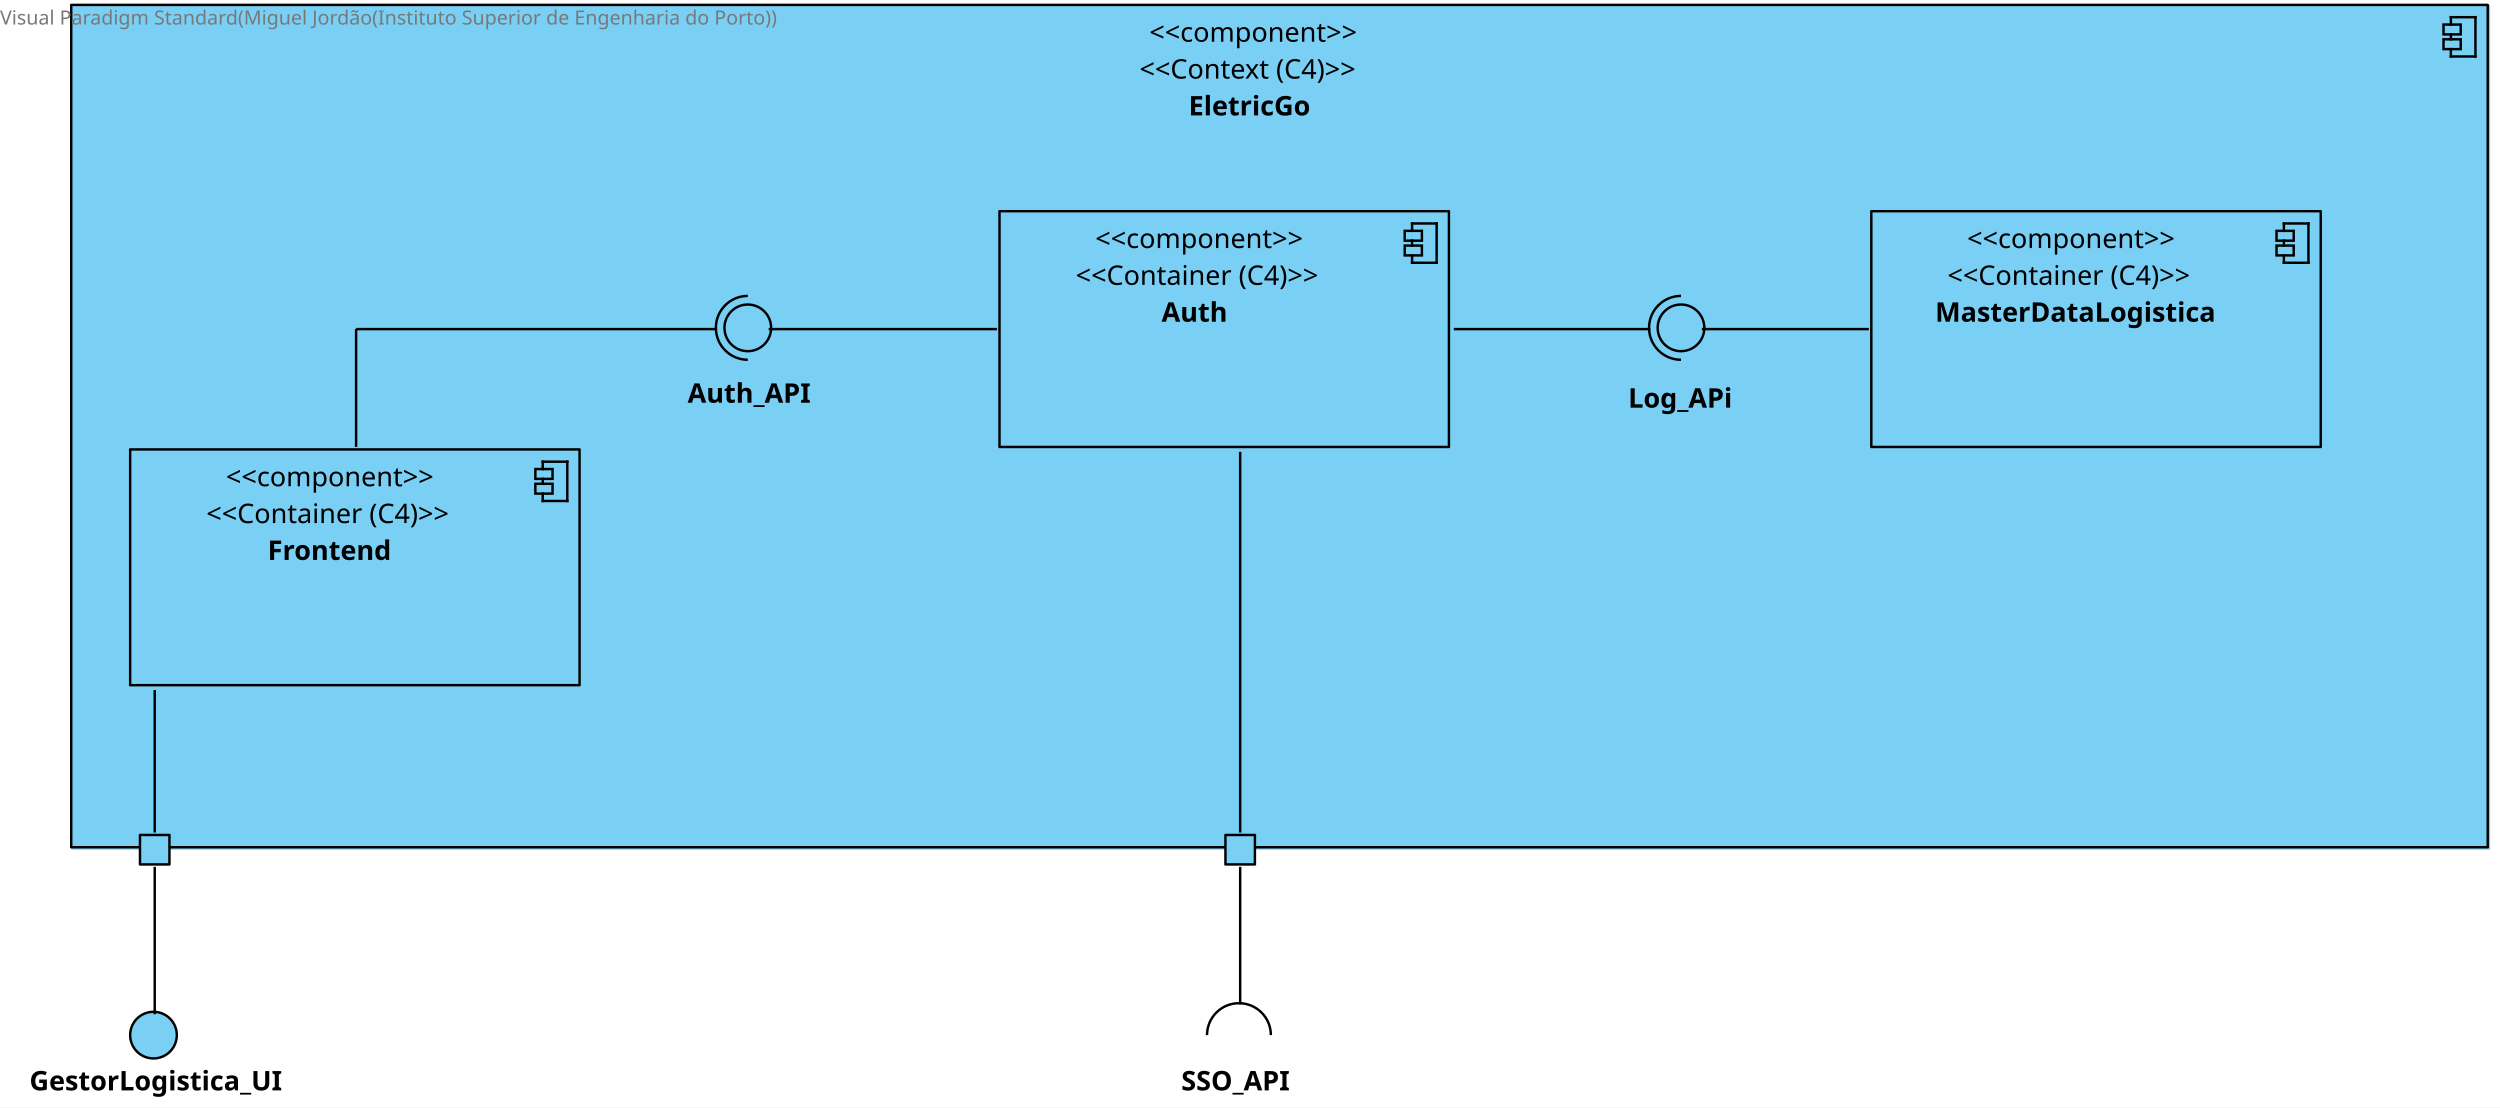
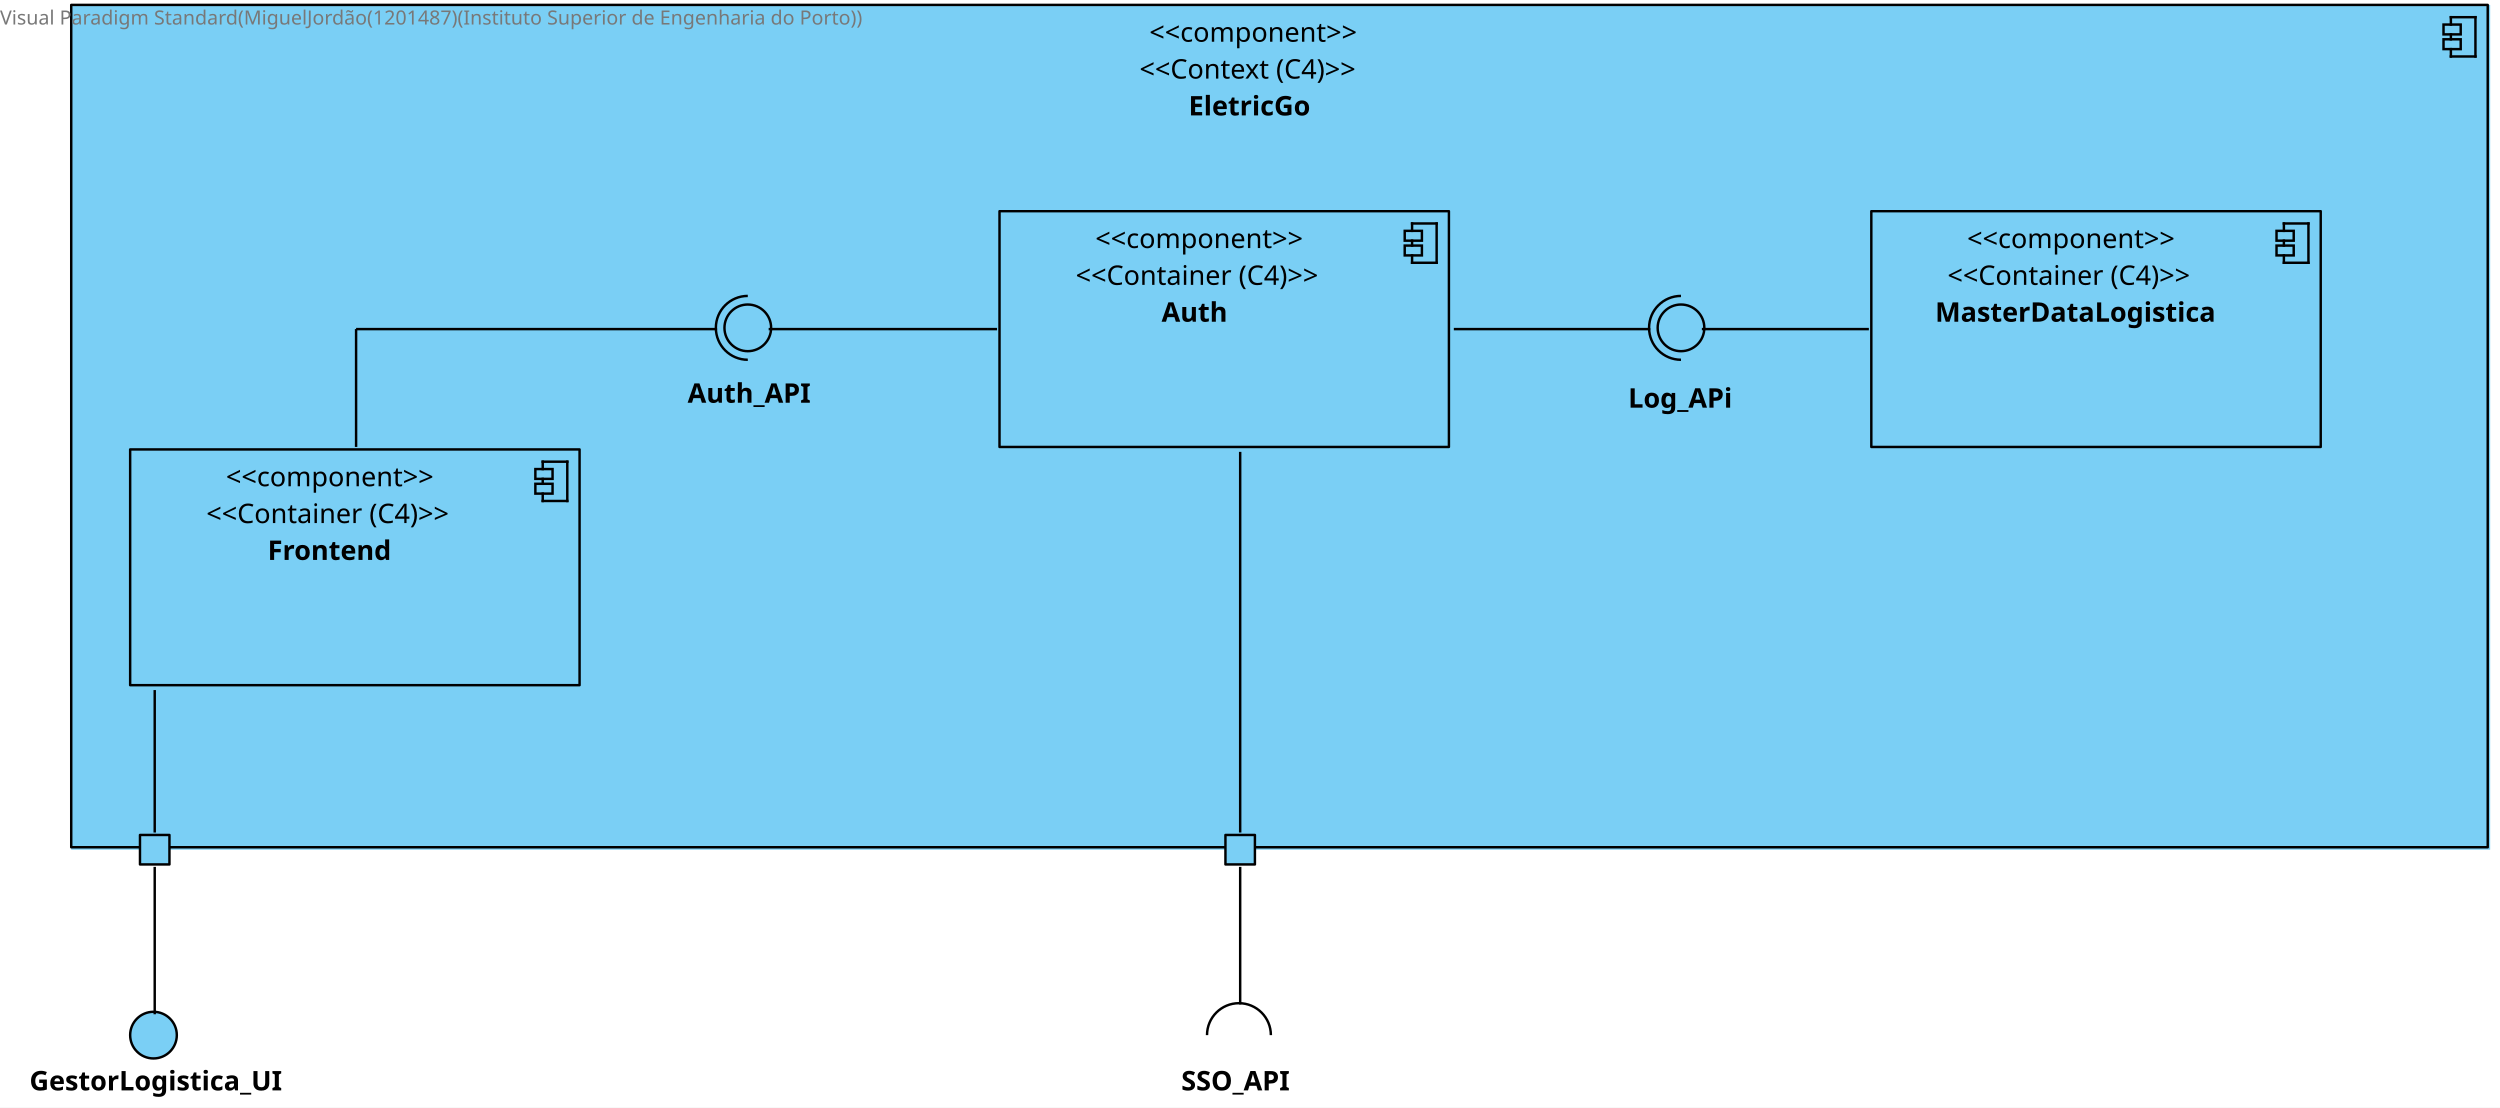
<svg xmlns="http://www.w3.org/2000/svg" fill-opacity="0" color-rendering="auto" color-interpolation="auto" text-rendering="auto" stroke="rgb(0,0,0)" stroke-linecap="square" width="1018" stroke-miterlimit="10" shape-rendering="auto" stroke-opacity="0" fill="rgb(0,0,0)" stroke-dasharray="none" font-weight="normal" stroke-width="1" height="451" font-family="'Dialog'" font-style="normal" stroke-linejoin="miter" font-size="12px" stroke-dashoffset="0" image-rendering="auto">
  <defs id="genericDefs" />
  <g>
    <defs id="defs1">
      <clipPath clipPathUnits="userSpaceOnUse" id="clipPath1">
        <path d="M-7 -7 L996 -7 L996 355 L-7 355 L-7 -7 Z" />
      </clipPath>
      <clipPath clipPathUnits="userSpaceOnUse" id="clipPath2">
+         <path d="M0 0 L0 344 L961 344 L961 0 Z" />
+       </clipPath>
+       <clipPath clipPathUnits="userSpaceOnUse" id="clipPath3">
        <path d="M0 0 L0 296 L985 296 L985 0 Z" />
-       </clipPath>
-       <clipPath clipPathUnits="userSpaceOnUse" id="clipPath3">
-         <path d="M0 0 L0 344 L961 344 L961 0 Z" />
      </clipPath>
      <clipPath clipPathUnits="userSpaceOnUse" id="clipPath4">
        <path d="M-7 -7 L23 -7 L23 23 L-7 23 L-7 -7 Z" />
      </clipPath>
      <clipPath clipPathUnits="userSpaceOnUse" id="clipPath5">
        <path d="M-7 -7 L31 -7 L31 31 L-7 31 L-7 -7 Z" />
      </clipPath>
      <clipPath clipPathUnits="userSpaceOnUse" id="clipPath6">
        <path d="M-7 -7 L195 -7 L195 108 L-7 108 L-7 -7 Z" />
      </clipPath>
      <clipPath clipPathUnits="userSpaceOnUse" id="clipPath7">
+         <path d="M0 0 L0 97 L160 97 L160 0 Z" />
+       </clipPath>
+       <clipPath clipPathUnits="userSpaceOnUse" id="clipPath8">
        <path d="M0 0 L0 49 L184 49 L184 0 Z" />
      </clipPath>
-       <clipPath clipPathUnits="userSpaceOnUse" id="clipPath8">
-         <path d="M0 0 L0 97 L160 97 L160 0 Z" />
-       </clipPath>
      <clipPath clipPathUnits="userSpaceOnUse" id="clipPath9">
+         <path d="M-121 -15 L242 -15 L242 30 L-121 30 L-121 -15 Z" />
+       </clipPath>
+       <clipPath clipPathUnits="userSpaceOnUse" id="clipPath10">
+         <path d="M-70 -15 L140 -15 L140 30 L-70 30 L-70 -15 Z" />
+       </clipPath>
+       <clipPath clipPathUnits="userSpaceOnUse" id="clipPath11">
+         <path d="M-65 -15 L130 -15 L130 30 L-65 30 L-65 -15 Z" />
+       </clipPath>
+       <clipPath clipPathUnits="userSpaceOnUse" id="clipPath12">
        <path d="M-68 -15 L136 -15 L136 30 L-68 30 L-68 -15 Z" />
-       </clipPath>
-       <clipPath clipPathUnits="userSpaceOnUse" id="clipPath10">
-         <path d="M-65 -15 L130 -15 L130 30 L-65 30 L-65 -15 Z" />
-       </clipPath>
-       <clipPath clipPathUnits="userSpaceOnUse" id="clipPath11">
-         <path d="M-70 -15 L140 -15 L140 30 L-70 30 L-70 -15 Z" />
-       </clipPath>
-       <clipPath clipPathUnits="userSpaceOnUse" id="clipPath12">
-         <path d="M-121 -15 L242 -15 L242 30 L-121 30 L-121 -15 Z" />
      </clipPath>
      <clipPath clipPathUnits="userSpaceOnUse" id="clipPath13">
        <path d="M0 0 L104 0 L104 164 L0 164 L0 0 Z" />
      </clipPath>
      <clipPath clipPathUnits="userSpaceOnUse" id="clipPath14">
        <path d="M0 0 L0 129 L104 129 L104 0 ZM0 144 L0 164 L104 164 L104 144 Z" />
      </clipPath>
      <clipPath clipPathUnits="userSpaceOnUse" id="clipPath15">
        <path d="M0 0 L104 0 L104 162 L0 162 L0 0 Z" />
      </clipPath>
      <clipPath clipPathUnits="userSpaceOnUse" id="clipPath16">
        <path d="M0 0 L0 162 L104 162 L104 0 Z" />
      </clipPath>
      <clipPath clipPathUnits="userSpaceOnUse" id="clipPath17">
        <path d="M0 0 L197 0 L197 104 L0 104 L0 0 Z" />
      </clipPath>
      <clipPath clipPathUnits="userSpaceOnUse" id="clipPath18">
        <path d="M77 68 L77 83 L7 83 L7 68 ZM0 0 L0 104 L197 104 L197 0 Z" />
      </clipPath>
      <clipPath clipPathUnits="userSpaceOnUse" id="clipPath19">
        <path d="M0 0 L172 0 L172 104 L0 104 L0 0 Z" />
      </clipPath>
      <clipPath clipPathUnits="userSpaceOnUse" id="clipPath20">
        <path d="M75 70 L75 85 L10 85 L10 70 ZM0 0 L0 104 L172 104 L172 0 Z" />
      </clipPath>
      <clipPath clipPathUnits="userSpaceOnUse" id="clipPath21">
        <path d="M0 0 L188 0 L188 104 L0 104 L0 0 Z" />
      </clipPath>
      <clipPath clipPathUnits="userSpaceOnUse" id="clipPath22">
        <path d="M176 70 L176 85 L111 85 L111 70 ZM0 0 L0 104 L188 104 L188 0 Z" />
      </clipPath>
      <clipPath clipPathUnits="userSpaceOnUse" id="clipPath23">
        <path d="M0 0 L255 0 L255 152 L0 152 L0 0 Z" />
      </clipPath>
      <clipPath clipPathUnits="userSpaceOnUse" id="clipPath24">
        <path d="M245 68 L245 83 L175 83 L175 68 ZM0 0 L0 152 L255 152 L255 0 Z" />
      </clipPath>
      <clipPath clipPathUnits="userSpaceOnUse" id="clipPath25">
        <path d="M0 0 L104 0 L104 259 L0 259 L0 0 Z" />
      </clipPath>
      <clipPath clipPathUnits="userSpaceOnUse" id="clipPath26">
        <path d="M0 0 L0 259 L104 259 L104 0 Z" />
      </clipPath>
      <clipPath clipPathUnits="userSpaceOnUse" id="clipPath27">
        <path d="M84 129 L84 144 L16 144 L16 129 ZM0 0 L0 164 L104 164 L104 0 Z" />
      </clipPath>
    </defs>
    <g fill="white" text-rendering="geometricPrecision" fill-opacity="1" stroke-opacity="1" stroke="white">
      <rect x="0" width="1018" height="451" y="0" stroke="none" />
    </g>
    <g font-size="11px" transform="translate(29,2)" fill-opacity="1" fill="rgb(122,207,245)" text-rendering="geometricPrecision" image-rendering="optimizeQuality" font-family="sans-serif" stroke="rgb(122,207,245)" font-weight="bold" stroke-opacity="1">
      <rect x="0" width="985" height="344" y="0" clip-path="url(#clipPath1)" stroke="none" />
    </g>
    <g fill-opacity="1" text-rendering="geometricPrecision" stroke="black" stroke-linecap="butt" transform="translate(29,2)" stroke-miterlimit="0" stroke-opacity="1" fill="black" font-weight="bold" font-family="sans-serif" stroke-linejoin="round" font-size="11px" image-rendering="optimizeQuality">
      <rect fill="none" x="0" width="984" height="343" y="0" clip-path="url(#clipPath1)" />
      <line stroke-linecap="square" clip-path="url(#clipPath1)" fill="none" x1="969" x2="979" y1="5" y2="5" stroke-linejoin="miter" stroke-miterlimit="10" />
      <line stroke-linecap="square" clip-path="url(#clipPath1)" fill="none" x1="979" x2="979" y1="5" y2="21" stroke-linejoin="miter" stroke-miterlimit="10" />
      <line stroke-linecap="square" clip-path="url(#clipPath1)" fill="none" x1="969" x2="979" y1="21" y2="21" stroke-linejoin="miter" stroke-miterlimit="10" />
      <line stroke-linecap="square" clip-path="url(#clipPath1)" fill="none" x1="969" x2="969" y1="5" y2="8" stroke-linejoin="miter" stroke-miterlimit="10" />
      <rect stroke-linecap="square" x="966" y="8" clip-path="url(#clipPath1)" fill="none" width="7" stroke-linejoin="miter" height="4" stroke-miterlimit="10" />
      <line stroke-linecap="square" clip-path="url(#clipPath1)" fill="none" x1="969" x2="969" y1="12" y2="14" stroke-linejoin="miter" stroke-miterlimit="10" />
      <rect stroke-linecap="square" x="966" y="14" clip-path="url(#clipPath1)" fill="none" width="7" stroke-linejoin="miter" height="4" stroke-miterlimit="10" />
      <line stroke-linecap="square" clip-path="url(#clipPath1)" fill="none" x1="969" x2="969" y1="18" y2="21" stroke-linejoin="miter" stroke-miterlimit="10" />
    </g>
    <g font-size="11px" transform="translate(29,2)" fill-opacity="1" fill="black" text-rendering="geometricPrecision" image-rendering="optimizeQuality" font-family="sans-serif" stroke="black" stroke-opacity="1">
-       <text x="439" xml:space="preserve" y="15" clip-path="url(#clipPath3)" stroke="none">&lt;&lt;component&gt;&gt;</text>
-       <text x="435" xml:space="preserve" y="30" clip-path="url(#clipPath3)" stroke="none">&lt;&lt;Context (C4)&gt;&gt;</text>
-       <text x="455" xml:space="preserve" y="45" clip-path="url(#clipPath3)" font-weight="bold" stroke="none">EletricGo</text>
+       <text x="439" xml:space="preserve" y="15" clip-path="url(#clipPath2)" stroke="none">&lt;&lt;component&gt;&gt;</text>
+       <text x="435" xml:space="preserve" y="30" clip-path="url(#clipPath2)" stroke="none">&lt;&lt;Context (C4)&gt;&gt;</text>
+       <text x="455" xml:space="preserve" y="45" clip-path="url(#clipPath2)" font-weight="bold" stroke="none">EletricGo</text>
    </g>
    <g font-size="11px" transform="translate(57,340)" fill-opacity="1" fill="rgb(122,207,245)" text-rendering="geometricPrecision" image-rendering="optimizeQuality" font-family="sans-serif" stroke="rgb(122,207,245)" stroke-opacity="1">
      <rect x="0" width="12" height="12" y="0" clip-path="url(#clipPath4)" stroke="none" />
    </g>
    <g stroke-linecap="butt" font-size="11px" transform="translate(57,340)" fill-opacity="1" fill="black" text-rendering="geometricPrecision" image-rendering="optimizeQuality" font-family="sans-serif" stroke-linejoin="round" stroke="black" stroke-opacity="1" stroke-miterlimit="0">
      <rect fill="none" x="0" width="12" height="12" y="0" clip-path="url(#clipPath4)" />
    </g>
    <g font-size="11px" transform="translate(53,412)" fill-opacity="1" fill="rgb(122,207,245)" text-rendering="geometricPrecision" image-rendering="optimizeQuality" font-family="sans-serif" stroke="rgb(122,207,245)" font-weight="bold" stroke-opacity="1">
      <circle r="9.5" clip-path="url(#clipPath5)" cx="9.5" cy="9.5" stroke="none" />
    </g>
    <g fill-opacity="1" text-rendering="geometricPrecision" stroke="black" stroke-linecap="butt" transform="translate(53,412)" stroke-miterlimit="0" stroke-opacity="1" fill="black" font-weight="bold" font-family="sans-serif" stroke-linejoin="round" font-size="11px" image-rendering="optimizeQuality">
      <circle fill="none" r="9.5" clip-path="url(#clipPath5)" cx="9.5" cy="9.5" />
    </g>
    <g font-size="11px" transform="translate(53,183)" fill-opacity="1" fill="rgb(122,207,245)" text-rendering="geometricPrecision" image-rendering="optimizeQuality" font-family="sans-serif" stroke="rgb(122,207,245)" font-weight="bold" stroke-opacity="1">
      <rect x="0" width="184" height="97" y="0" clip-path="url(#clipPath6)" stroke="none" />
    </g>
    <g fill-opacity="1" text-rendering="geometricPrecision" stroke="black" stroke-linecap="butt" transform="translate(53,183)" stroke-miterlimit="0" stroke-opacity="1" fill="black" font-weight="bold" font-family="sans-serif" stroke-linejoin="round" font-size="11px" image-rendering="optimizeQuality">
      <rect fill="none" x="0" width="183" height="96" y="0" clip-path="url(#clipPath6)" />
      <line stroke-linecap="square" clip-path="url(#clipPath6)" fill="none" x1="168" x2="178" y1="5" y2="5" stroke-linejoin="miter" stroke-miterlimit="10" />
      <line stroke-linecap="square" clip-path="url(#clipPath6)" fill="none" x1="178" x2="178" y1="5" y2="21" stroke-linejoin="miter" stroke-miterlimit="10" />
      <line stroke-linecap="square" clip-path="url(#clipPath6)" fill="none" x1="168" x2="178" y1="21" y2="21" stroke-linejoin="miter" stroke-miterlimit="10" />
      <line stroke-linecap="square" clip-path="url(#clipPath6)" fill="none" x1="168" x2="168" y1="5" y2="8" stroke-linejoin="miter" stroke-miterlimit="10" />
      <rect stroke-linecap="square" x="165" y="8" clip-path="url(#clipPath6)" fill="none" width="7" stroke-linejoin="miter" height="4" stroke-miterlimit="10" />
      <line stroke-linecap="square" clip-path="url(#clipPath6)" fill="none" x1="168" x2="168" y1="12" y2="14" stroke-linejoin="miter" stroke-miterlimit="10" />
      <rect stroke-linecap="square" x="165" y="14" clip-path="url(#clipPath6)" fill="none" width="7" stroke-linejoin="miter" height="4" stroke-miterlimit="10" />
      <line stroke-linecap="square" clip-path="url(#clipPath6)" fill="none" x1="168" x2="168" y1="18" y2="21" stroke-linejoin="miter" stroke-miterlimit="10" />
    </g>
    <g font-size="11px" transform="translate(53,183)" fill-opacity="1" fill="black" text-rendering="geometricPrecision" image-rendering="optimizeQuality" font-family="sans-serif" stroke="black" stroke-opacity="1">
-       <text x="39" xml:space="preserve" y="15" clip-path="url(#clipPath8)" stroke="none">&lt;&lt;component&gt;&gt;</text>
-       <text x="31" xml:space="preserve" y="30" clip-path="url(#clipPath8)" stroke="none">&lt;&lt;Container (C4)&gt;&gt;</text>
-       <text x="56" xml:space="preserve" y="45" clip-path="url(#clipPath8)" font-weight="bold" stroke="none">Frontend</text>
+       <text x="39" xml:space="preserve" y="15" clip-path="url(#clipPath7)" stroke="none">&lt;&lt;component&gt;&gt;</text>
+       <text x="31" xml:space="preserve" y="30" clip-path="url(#clipPath7)" stroke="none">&lt;&lt;Container (C4)&gt;&gt;</text>
+       <text x="56" xml:space="preserve" y="45" clip-path="url(#clipPath7)" font-weight="bold" stroke="none">Frontend</text>
    </g>
    <g font-size="11px" transform="translate(762,86)" fill-opacity="1" fill="rgb(122,207,245)" text-rendering="geometricPrecision" image-rendering="optimizeQuality" font-family="sans-serif" stroke="rgb(122,207,245)" font-weight="bold" stroke-opacity="1">
      <rect x="0" width="184" height="97" y="0" clip-path="url(#clipPath6)" stroke="none" />
    </g>
    <g fill-opacity="1" text-rendering="geometricPrecision" stroke="black" stroke-linecap="butt" transform="translate(762,86)" stroke-miterlimit="0" stroke-opacity="1" fill="black" font-weight="bold" font-family="sans-serif" stroke-linejoin="round" font-size="11px" image-rendering="optimizeQuality">
      <rect fill="none" x="0" width="183" height="96" y="0" clip-path="url(#clipPath6)" />
      <line stroke-linecap="square" clip-path="url(#clipPath6)" fill="none" x1="168" x2="178" y1="5" y2="5" stroke-linejoin="miter" stroke-miterlimit="10" />
      <line stroke-linecap="square" clip-path="url(#clipPath6)" fill="none" x1="178" x2="178" y1="5" y2="21" stroke-linejoin="miter" stroke-miterlimit="10" />
      <line stroke-linecap="square" clip-path="url(#clipPath6)" fill="none" x1="168" x2="178" y1="21" y2="21" stroke-linejoin="miter" stroke-miterlimit="10" />
      <line stroke-linecap="square" clip-path="url(#clipPath6)" fill="none" x1="168" x2="168" y1="5" y2="8" stroke-linejoin="miter" stroke-miterlimit="10" />
      <rect stroke-linecap="square" x="165" y="8" clip-path="url(#clipPath6)" fill="none" width="7" stroke-linejoin="miter" height="4" stroke-miterlimit="10" />
      <line stroke-linecap="square" clip-path="url(#clipPath6)" fill="none" x1="168" x2="168" y1="12" y2="14" stroke-linejoin="miter" stroke-miterlimit="10" />
      <rect stroke-linecap="square" x="165" y="14" clip-path="url(#clipPath6)" fill="none" width="7" stroke-linejoin="miter" height="4" stroke-miterlimit="10" />
      <line stroke-linecap="square" clip-path="url(#clipPath6)" fill="none" x1="168" x2="168" y1="18" y2="21" stroke-linejoin="miter" stroke-miterlimit="10" />
    </g>
    <g font-size="11px" transform="translate(762,86)" fill-opacity="1" fill="black" text-rendering="geometricPrecision" image-rendering="optimizeQuality" font-family="sans-serif" stroke="black" stroke-opacity="1">
-       <text x="39" xml:space="preserve" y="15" clip-path="url(#clipPath8)" stroke="none">&lt;&lt;component&gt;&gt;</text>
-       <text x="31" xml:space="preserve" y="30" clip-path="url(#clipPath8)" stroke="none">&lt;&lt;Container (C4)&gt;&gt;</text>
-       <text x="26" xml:space="preserve" y="45" clip-path="url(#clipPath8)" font-weight="bold" stroke="none">MasterDataLogistica</text>
+       <text x="39" xml:space="preserve" y="15" clip-path="url(#clipPath7)" stroke="none">&lt;&lt;component&gt;&gt;</text>
+       <text x="31" xml:space="preserve" y="30" clip-path="url(#clipPath7)" stroke="none">&lt;&lt;Container (C4)&gt;&gt;</text>
+       <text x="26" xml:space="preserve" y="45" clip-path="url(#clipPath7)" font-weight="bold" stroke="none">MasterDataLogistica</text>
    </g>
    <g font-size="11px" transform="translate(407,86)" fill-opacity="1" fill="rgb(122,207,245)" text-rendering="geometricPrecision" image-rendering="optimizeQuality" font-family="sans-serif" stroke="rgb(122,207,245)" font-weight="bold" stroke-opacity="1">
      <rect x="0" width="184" height="97" y="0" clip-path="url(#clipPath6)" stroke="none" />
    </g>
    <g fill-opacity="1" text-rendering="geometricPrecision" stroke="black" stroke-linecap="butt" transform="translate(407,86)" stroke-miterlimit="0" stroke-opacity="1" fill="black" font-weight="bold" font-family="sans-serif" stroke-linejoin="round" font-size="11px" image-rendering="optimizeQuality">
      <rect fill="none" x="0" width="183" height="96" y="0" clip-path="url(#clipPath6)" />
      <line stroke-linecap="square" clip-path="url(#clipPath6)" fill="none" x1="168" x2="178" y1="5" y2="5" stroke-linejoin="miter" stroke-miterlimit="10" />
      <line stroke-linecap="square" clip-path="url(#clipPath6)" fill="none" x1="178" x2="178" y1="5" y2="21" stroke-linejoin="miter" stroke-miterlimit="10" />
      <line stroke-linecap="square" clip-path="url(#clipPath6)" fill="none" x1="168" x2="178" y1="21" y2="21" stroke-linejoin="miter" stroke-miterlimit="10" />
      <line stroke-linecap="square" clip-path="url(#clipPath6)" fill="none" x1="168" x2="168" y1="5" y2="8" stroke-linejoin="miter" stroke-miterlimit="10" />
      <rect stroke-linecap="square" x="165" y="8" clip-path="url(#clipPath6)" fill="none" width="7" stroke-linejoin="miter" height="4" stroke-miterlimit="10" />
      <line stroke-linecap="square" clip-path="url(#clipPath6)" fill="none" x1="168" x2="168" y1="12" y2="14" stroke-linejoin="miter" stroke-miterlimit="10" />
      <rect stroke-linecap="square" x="165" y="14" clip-path="url(#clipPath6)" fill="none" width="7" stroke-linejoin="miter" height="4" stroke-miterlimit="10" />
      <line stroke-linecap="square" clip-path="url(#clipPath6)" fill="none" x1="168" x2="168" y1="18" y2="21" stroke-linejoin="miter" stroke-miterlimit="10" />
    </g>
    <g font-size="11px" transform="translate(407,86)" fill-opacity="1" fill="black" text-rendering="geometricPrecision" image-rendering="optimizeQuality" font-family="sans-serif" stroke="black" stroke-opacity="1">
-       <text x="39" xml:space="preserve" y="15" clip-path="url(#clipPath8)" stroke="none">&lt;&lt;component&gt;&gt;</text>
-       <text x="31" xml:space="preserve" y="30" clip-path="url(#clipPath8)" stroke="none">&lt;&lt;Container (C4)&gt;&gt;</text>
-       <text x="66" xml:space="preserve" y="45" clip-path="url(#clipPath8)" font-weight="bold" stroke="none">Auth</text>
+       <text x="39" xml:space="preserve" y="15" clip-path="url(#clipPath7)" stroke="none">&lt;&lt;component&gt;&gt;</text>
+       <text x="31" xml:space="preserve" y="30" clip-path="url(#clipPath7)" stroke="none">&lt;&lt;Container (C4)&gt;&gt;</text>
+       <text x="66" xml:space="preserve" y="45" clip-path="url(#clipPath7)" font-weight="bold" stroke="none">Auth</text>
    </g>
    <g font-size="11px" transform="translate(295,124)" fill-opacity="1" fill="rgb(122,207,245)" text-rendering="geometricPrecision" image-rendering="optimizeQuality" font-family="sans-serif" stroke="rgb(122,207,245)" font-weight="bold" stroke-opacity="1">
      <circle r="9.5" clip-path="url(#clipPath5)" cx="9.5" cy="9.5" stroke="none" />
    </g>
    <g fill-opacity="1" text-rendering="geometricPrecision" stroke="black" stroke-linecap="butt" transform="translate(295,124)" stroke-miterlimit="0" stroke-opacity="1" fill="black" font-weight="bold" font-family="sans-serif" stroke-linejoin="round" font-size="11px" image-rendering="optimizeQuality">
      <circle fill="none" r="9.5" clip-path="url(#clipPath5)" cx="9.5" cy="9.5" />
    </g>
    <g font-size="11px" transform="translate(675,124)" fill-opacity="1" fill="rgb(122,207,245)" text-rendering="geometricPrecision" image-rendering="optimizeQuality" font-family="sans-serif" stroke="rgb(122,207,245)" font-weight="bold" stroke-opacity="1">
      <circle r="9.5" clip-path="url(#clipPath5)" cx="9.5" cy="9.5" stroke="none" />
    </g>
    <g fill-opacity="1" text-rendering="geometricPrecision" stroke="black" stroke-linecap="butt" transform="translate(675,124)" stroke-miterlimit="0" stroke-opacity="1" fill="black" font-weight="bold" font-family="sans-serif" stroke-linejoin="round" font-size="11px" image-rendering="optimizeQuality">
      <circle fill="none" r="9.5" clip-path="url(#clipPath5)" cx="9.5" cy="9.5" />
    </g>
    <g font-size="11px" transform="translate(499,340)" fill-opacity="1" fill="rgb(122,207,245)" text-rendering="geometricPrecision" image-rendering="optimizeQuality" font-family="sans-serif" stroke="rgb(122,207,245)" stroke-opacity="1">
      <rect x="0" width="12" height="12" y="0" clip-path="url(#clipPath4)" stroke="none" />
    </g>
    <g stroke-linecap="butt" font-size="11px" transform="translate(499,340)" fill-opacity="1" fill="black" text-rendering="geometricPrecision" image-rendering="optimizeQuality" font-family="sans-serif" stroke-linejoin="round" stroke="black" stroke-opacity="1" stroke-miterlimit="0">
      <rect fill="none" x="0" width="12" height="12" y="0" clip-path="url(#clipPath4)" />
    </g>
+     <g font-size="11px" transform="translate(2,432)" fill-opacity="1" fill="black" text-rendering="geometricPrecision" image-rendering="optimizeQuality" font-family="sans-serif" stroke="black" font-weight="bold" stroke-opacity="1">
+       <text x="10" xml:space="preserve" y="12" clip-path="url(#clipPath9)" stroke="none">GestorLogistica_UI</text>
+     </g>
+     <g font-size="11px" transform="translate(270,152)" fill-opacity="1" fill="black" text-rendering="geometricPrecision" image-rendering="optimizeQuality" font-family="sans-serif" stroke="black" font-weight="bold" stroke-opacity="1">
+       <text x="10" xml:space="preserve" y="12" clip-path="url(#clipPath10)" stroke="none">Auth_API</text>
+     </g>
+     <g font-size="11px" transform="translate(653,154)" fill-opacity="1" fill="black" text-rendering="geometricPrecision" image-rendering="optimizeQuality" font-family="sans-serif" stroke="black" font-weight="bold" stroke-opacity="1">
+       <text x="10" xml:space="preserve" y="12" clip-path="url(#clipPath11)" stroke="none">Log_APi</text>
+     </g>
    <g font-size="11px" transform="translate(471,432)" fill-opacity="1" fill="black" text-rendering="geometricPrecision" image-rendering="optimizeQuality" font-family="sans-serif" stroke="black" font-weight="bold" stroke-opacity="1">
-       <text x="10" xml:space="preserve" y="12" clip-path="url(#clipPath9)" stroke="none">SSO_API</text>
-     </g>
-     <g font-size="11px" transform="translate(653,154)" fill-opacity="1" fill="black" text-rendering="geometricPrecision" image-rendering="optimizeQuality" font-family="sans-serif" stroke="black" font-weight="bold" stroke-opacity="1">
-       <text x="10" xml:space="preserve" y="12" clip-path="url(#clipPath10)" stroke="none">Log_APi</text>
-     </g>
-     <g font-size="11px" transform="translate(270,152)" fill-opacity="1" fill="black" text-rendering="geometricPrecision" image-rendering="optimizeQuality" font-family="sans-serif" stroke="black" font-weight="bold" stroke-opacity="1">
-       <text x="10" xml:space="preserve" y="12" clip-path="url(#clipPath11)" stroke="none">Auth_API</text>
-     </g>
-     <g font-size="11px" transform="translate(2,432)" fill-opacity="1" fill="black" text-rendering="geometricPrecision" image-rendering="optimizeQuality" font-family="sans-serif" stroke="black" font-weight="bold" stroke-opacity="1">
-       <text x="10" xml:space="preserve" y="12" clip-path="url(#clipPath12)" stroke="none">GestorLogistica_UI</text>
+       <text x="10" xml:space="preserve" y="12" clip-path="url(#clipPath12)" stroke="none">SSO_API</text>
    </g>
    <g stroke-linecap="butt" font-size="11px" transform="translate(13,303)" fill-opacity="1" fill="black" text-rendering="geometricPrecision" image-rendering="optimizeQuality" font-family="sans-serif" stroke-linejoin="round" stroke="black" stroke-opacity="1">
      <line y2="50" fill="none" x1="50" clip-path="url(#clipPath14)" x2="50" y1="110" />
    </g>
    <g stroke-linecap="butt" font-size="11px" transform="translate(13,231)" fill-opacity="1" fill="black" text-rendering="geometricPrecision" image-rendering="optimizeQuality" font-family="sans-serif" stroke-linejoin="round" stroke="black" stroke-opacity="1">
      <line y2="50" fill="none" x1="50" clip-path="url(#clipPath16)" x2="50" y1="108" />
    </g>
    <g stroke-linecap="butt" font-size="11px" transform="translate(263,84)" fill-opacity="1" fill="black" text-rendering="geometricPrecision" image-rendering="optimizeQuality" font-family="sans-serif" stroke-linejoin="round" stroke="black" stroke-opacity="1">
      <line y2="50" fill="none" x1="50" clip-path="url(#clipPath18)" x2="143" y1="50" />
    </g>
    <g stroke-linecap="butt" font-size="11px" transform="translate(643,84)" fill-opacity="1" fill="black" text-rendering="geometricPrecision" image-rendering="optimizeQuality" font-family="sans-serif" stroke-linejoin="round" stroke="black" stroke-opacity="1">
      <line y2="50" fill="none" x1="50" clip-path="url(#clipPath20)" x2="118" y1="50" />
    </g>
    <g stroke-linecap="butt" font-size="11px" transform="translate(542,84)" fill-opacity="1" fill="black" text-rendering="geometricPrecision" image-rendering="optimizeQuality" font-family="sans-serif" stroke-linejoin="round" stroke="black" stroke-opacity="1">
      <line y2="50" fill="none" x1="50" clip-path="url(#clipPath22)" x2="130" y1="50" />
      <path fill="none" d="M142.5 36.5 A13 13 0 0 0 142.5 62.5" clip-path="url(#clipPath22)" />
    </g>
    <g stroke-linecap="butt" font-size="11px" transform="translate(95,84)" fill-opacity="1" fill="black" text-rendering="geometricPrecision" image-rendering="optimizeQuality" font-family="sans-serif" stroke-linejoin="round" stroke="black" stroke-opacity="1">
      <line y2="50" fill="none" x1="50" clip-path="url(#clipPath24)" x2="50" y1="98" />
      <line y2="50" fill="none" x1="50" clip-path="url(#clipPath24)" x2="197" y1="50" />
      <path fill="none" d="M209.5 36.5 A13 13 0 0 0 209.5 62.5" clip-path="url(#clipPath24)" />
    </g>
    <g stroke-linecap="butt" font-size="11px" transform="translate(455,134)" fill-opacity="1" fill="black" text-rendering="geometricPrecision" image-rendering="optimizeQuality" font-family="sans-serif" stroke-linejoin="round" stroke="black" stroke-opacity="1">
      <line y2="50" fill="none" x1="50" clip-path="url(#clipPath26)" x2="50" y1="205" />
    </g>
    <g stroke-linecap="butt" font-size="11px" transform="translate(455,303)" fill-opacity="1" fill="black" text-rendering="geometricPrecision" image-rendering="optimizeQuality" font-family="sans-serif" stroke-linejoin="round" stroke="black" stroke-opacity="1">
      <line y2="106" fill="none" x1="50" clip-path="url(#clipPath27)" x2="50" y1="50" />
      <path fill="none" d="M62.5 118.5 A13 13 0 0 0 36.5 118.5" clip-path="url(#clipPath27)" />
    </g>
    <g font-size="8px" fill-opacity="1" fill="rgb(120,120,120)" text-rendering="geometricPrecision" image-rendering="optimizeQuality" stroke="rgb(120,120,120)" stroke-opacity="1">
-       <text x="0" xml:space="preserve" y="10" stroke="none">Visual Paradigm Standard(Miguel Jordão(Instituto Superior de Engenharia do Porto))</text>
+       <text x="0" xml:space="preserve" y="10" stroke="none">Visual Paradigm Standard(MiguelJordão(1201487)(Instituto Superior de Engenharia do Porto))</text>
    </g>
  </g>
</svg>
